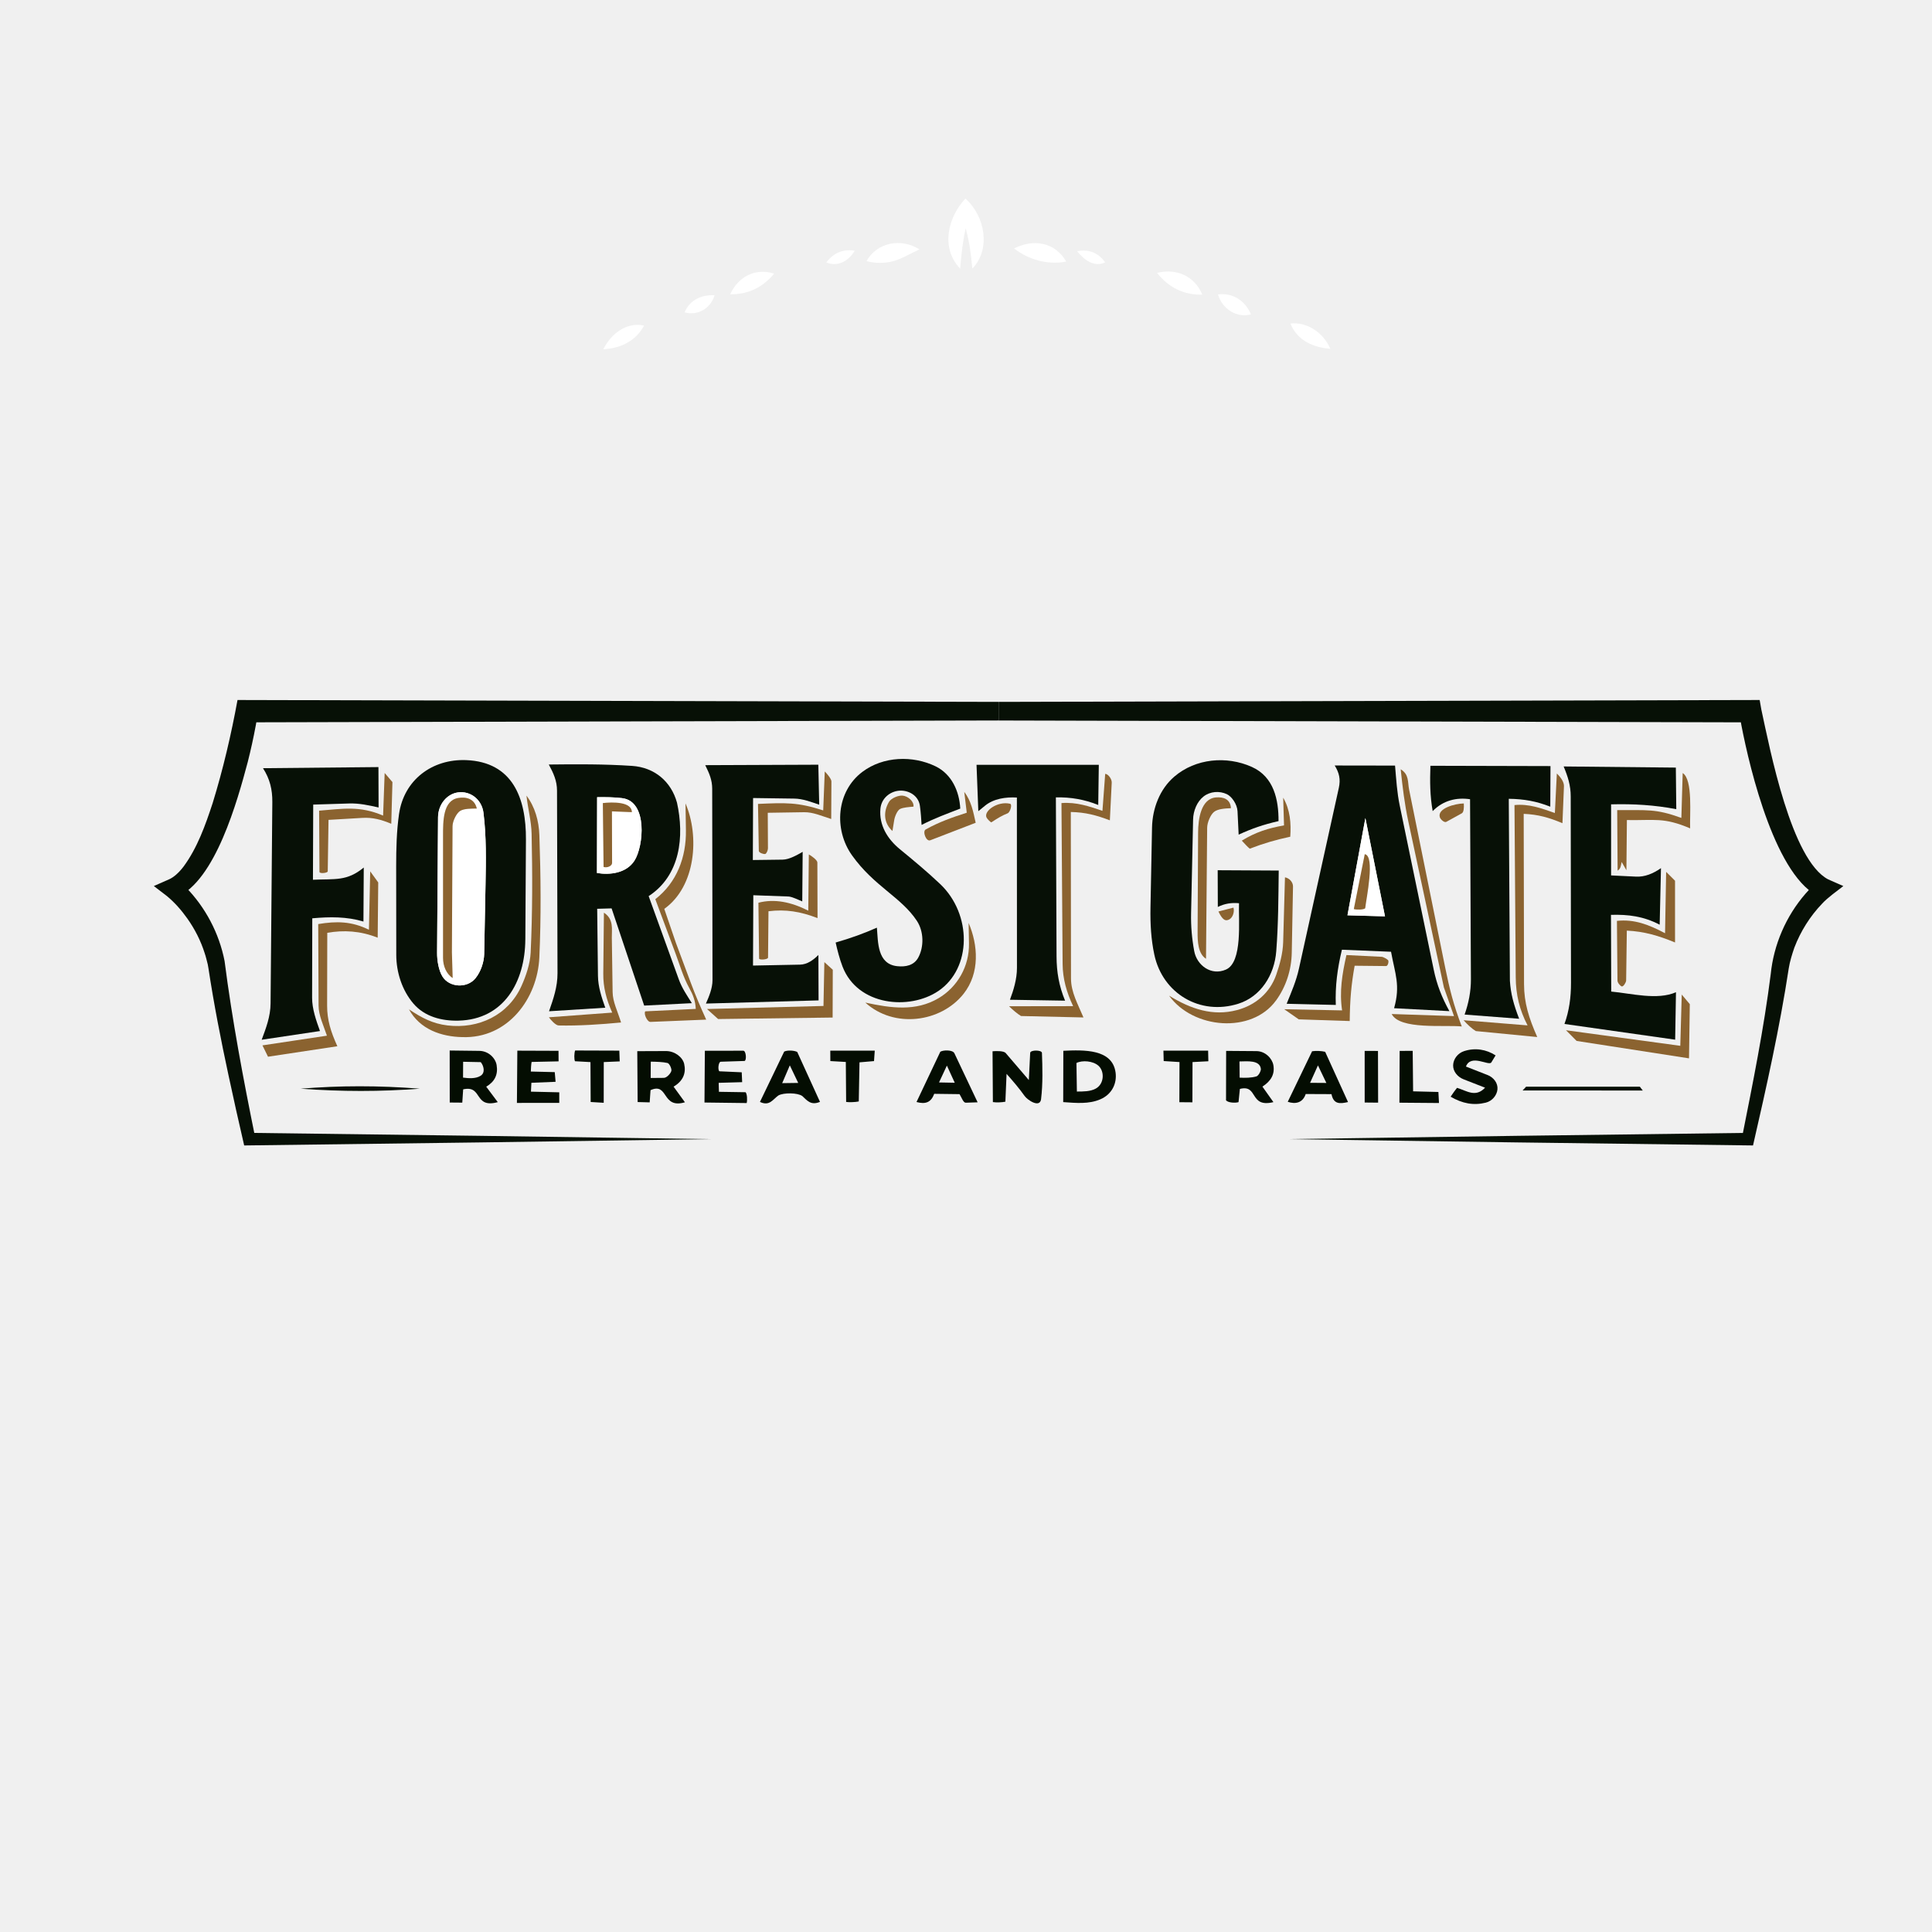
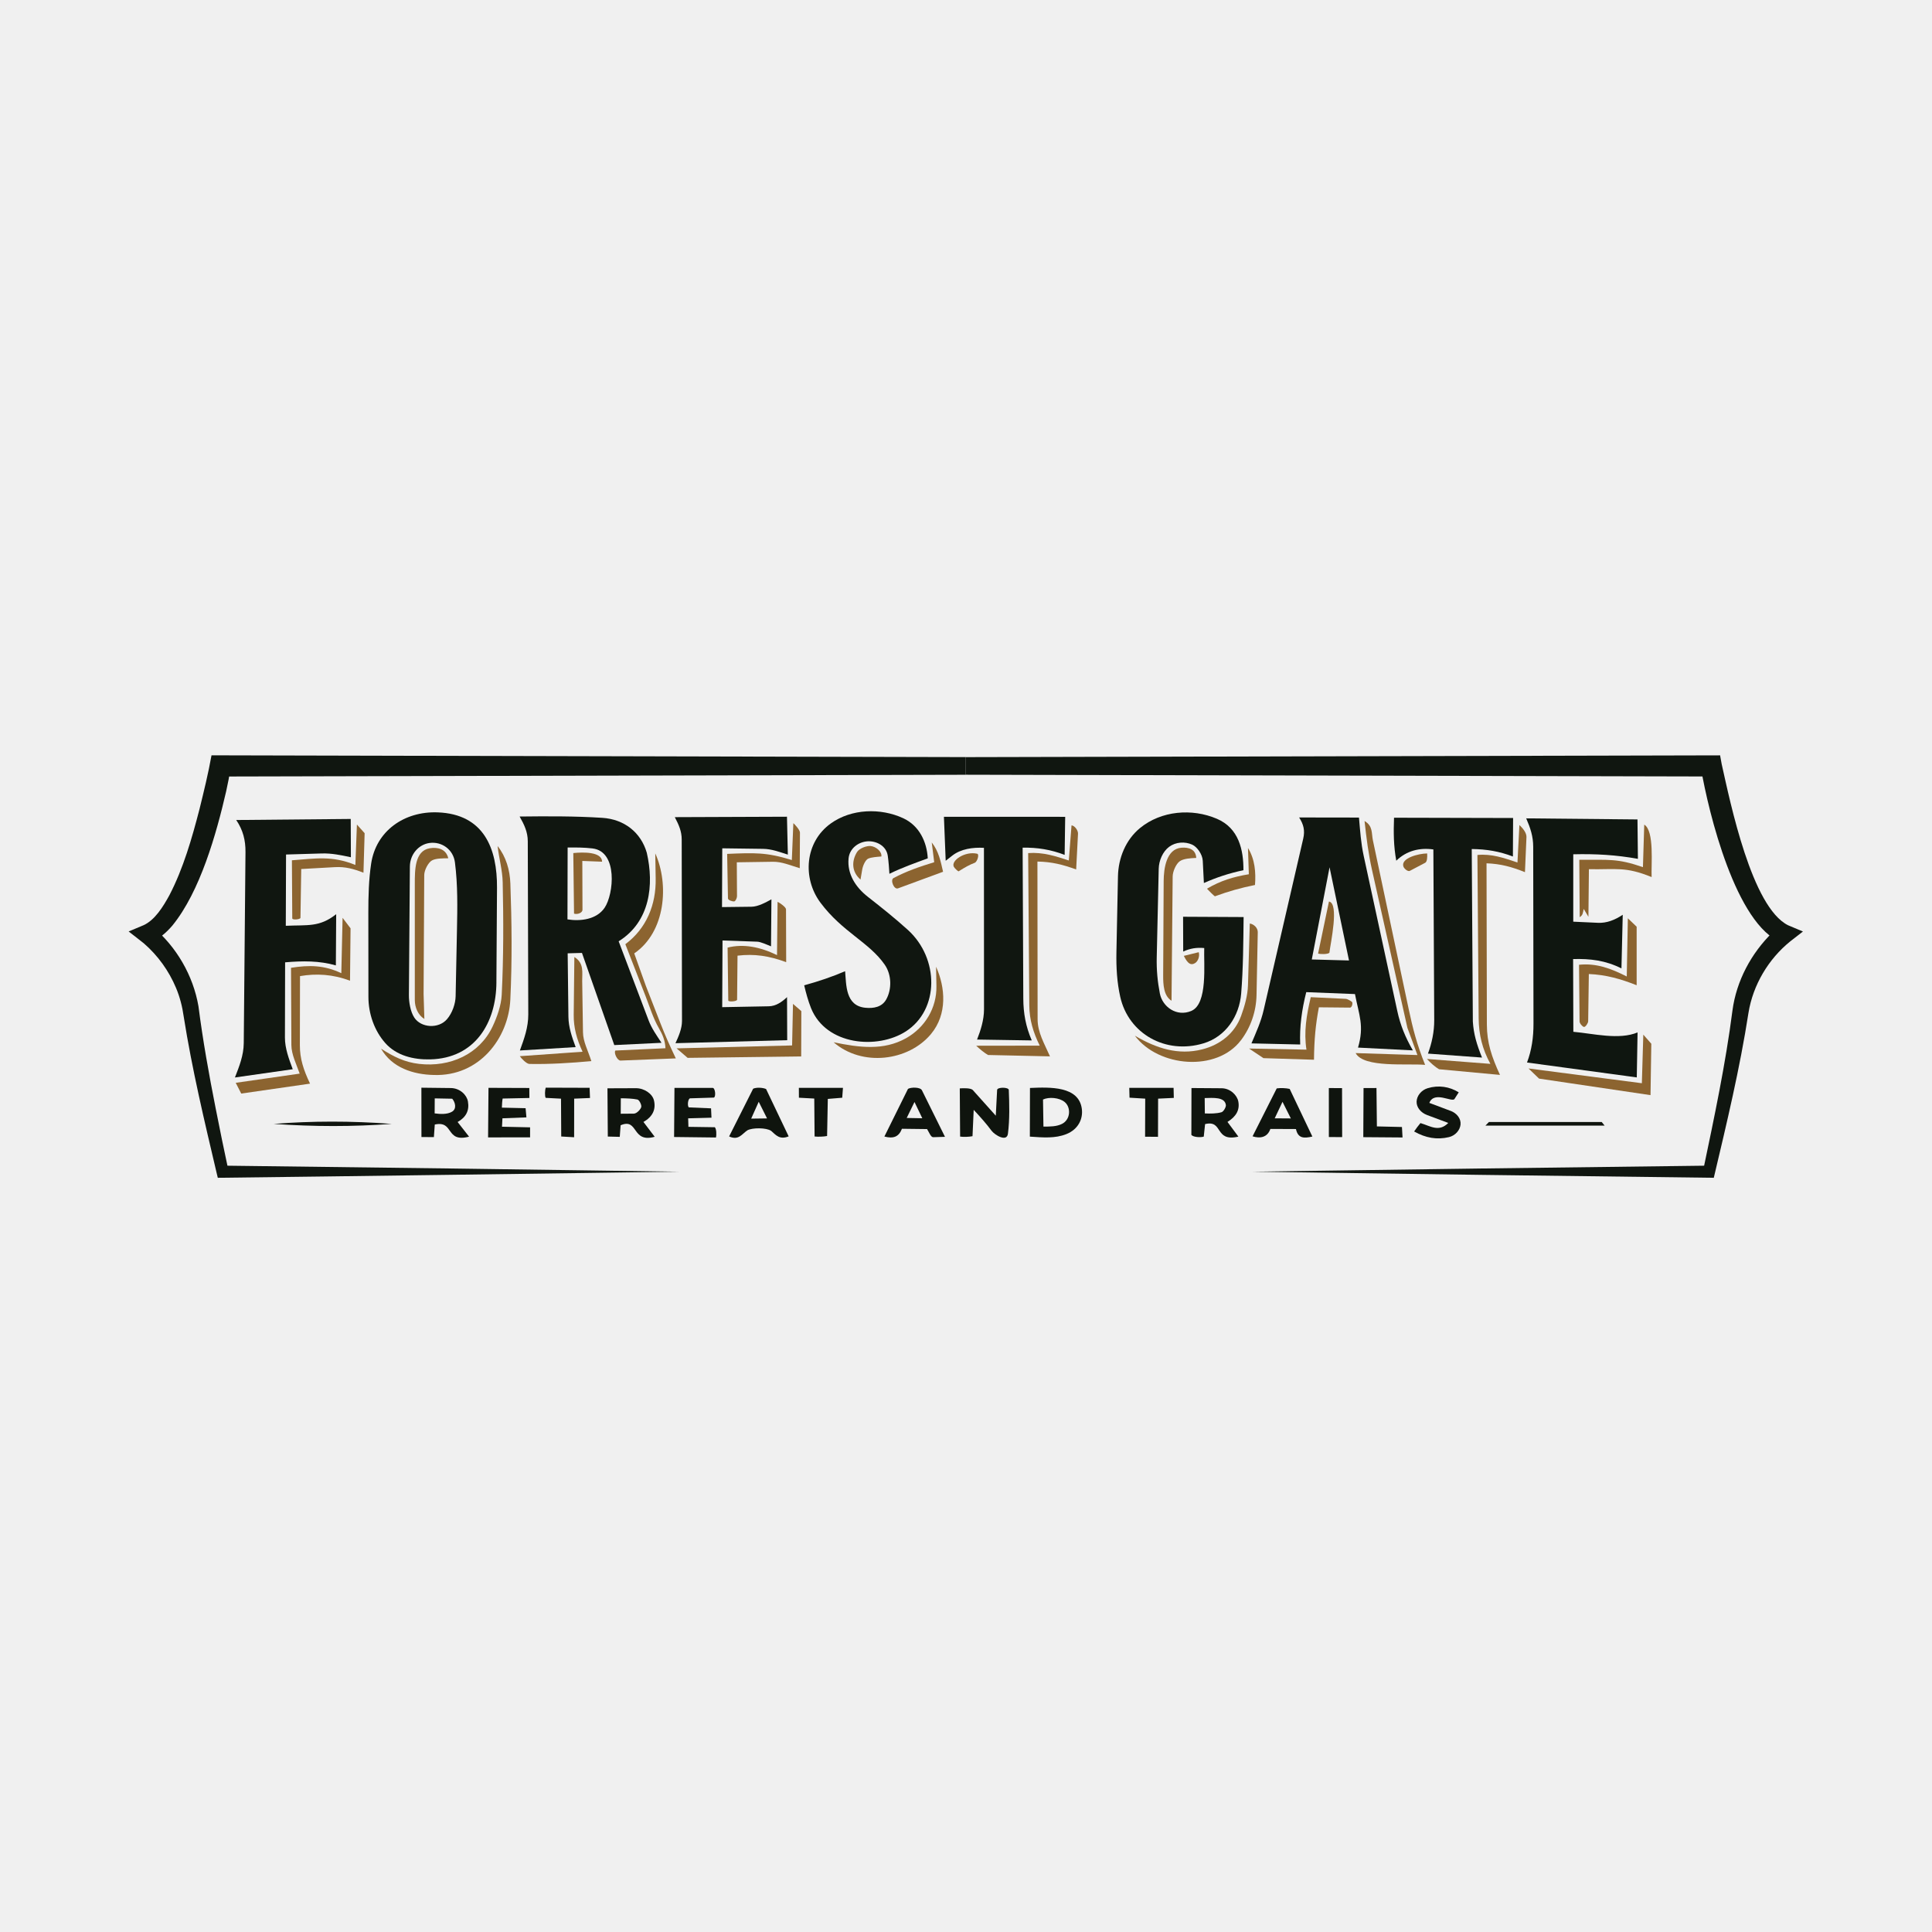
- <svg xmlns="http://www.w3.org/2000/svg" id="Layer_1" version="1.1" viewBox="0 0 1024 1024">
+ <svg xmlns="http://www.w3.org/2000/svg" id="Layer_1" version="1.1" viewBox="0 0 1080 1080">
  <defs>
    <style>
      .st0 {
-         fill: #8b6330;
+         fill: #fff;
      }

      .st1 {
-         fill: #040d02;
+         fill: none;
      }

      .st2 {
-         fill: #fff;
+         fill: #8c6430;
      }

      .st3 {
-         fill: none;
+         clip-path: url(#clippath-1);
      }

      .st4 {
-         clip-path: url(#clippath-1);
+         fill: #0f140e;
      }

      .st5 {
-         fill: #061006;
+         clip-path: url(#clippath-3);
      }

      .st6 {
-         fill: #071006;
+         fill: #0f1610;
      }

      .st7 {
+         fill: #101610;
+       }
+ 
+       .st8 {
+         clip-path: url(#clippath-2);
+       }
+ 
+       .st9 {
        clip-path: url(#clippath);
      }
    </style>
    <clipPath id="clippath">
-       <rect class="st3" x="81.55" y="371.02" width="447.73" height="236.09" />
+       <rect class="st1" x="544.55" y="511.97" height="52.6" />
    </clipPath>
    <clipPath id="clippath-1">
-       <rect class="st3" x="529.28" y="371.02" width="447.73" height="236.09" />
+       <rect class="st1" x="544.55" y="511.97" height="52.6" />
+     </clipPath>
+     <clipPath id="clippath-2">
+       <rect class="st1" x="71.89" y="422.25" width="467.99" height="236.15" />
+     </clipPath>
+     <clipPath id="clippath-3">
+       <rect class="st1" x="539.88" y="422.25" width="467.99" height="236.15" />
    </clipPath>
  </defs>
-   <path class="st2" d="M511.84,121.04c-1.51,6.55-2.24,13.18-2.94,21.34-10.46-10.93-6.54-27.17,2.78-37.14,10.7,9.57,13.44,27.12,3.68,37.1-.78-7.67-1.29-13.03-3.52-21.3Z" />
-   <path class="st2" d="M478.65,136.44c-6.32,3.13-12.8,3.59-19.41,1.99,5.55-9.95,18.25-12.44,28.05-6.26l-8.64,4.27Z" />
-   <path class="st2" d="M565.13,138.64c-9.79,1.88-19.87-.9-27.62-6.95,10.56-5.36,21.81-3.14,27.62,6.95Z" />
-   <path class="st2" d="M637.24,156.18c-9.59.22-17.69-3.62-23.98-11.54,10.33-2.54,19.9,1.64,23.98,11.54Z" />
-   <path class="st2" d="M410.31,145.02c-5.97,7.24-13.79,11.12-23.29,10.95,4.19-9.18,13.14-14.14,23.29-10.95Z" />
-   <path class="st2" d="M705.11,184.85c-8.97-.62-17.65-4.41-21.14-13.37,8.62-.97,17.36,4.64,21.14,13.37Z" />
-   <path class="st2" d="M341.38,172.55c-4.47,8.3-12.55,12.09-21.63,12.57,4.2-8.26,12.24-14.57,21.63-12.57Z" />
-   <path class="st2" d="M663.04,166.61c-7.44,2.11-15.37-2.93-17.46-10.56,7.73-.96,14.27,3.13,17.46,10.56Z" />
-   <path class="st2" d="M362.87,165.56c2.72-6.71,9.28-9.49,15.88-9.05-1.99,6.7-8.69,11.05-15.88,9.05Z" />
-   <path class="st2" d="M453,132.86c-3.07,5.4-9.08,8.86-15.06,6.19,3.58-4.52,8.29-7.25,15.06-6.19Z" />
-   <path class="st2" d="M585.76,139.07c-5.97,2.78-11.32-1.5-14.87-5.96,5.72-.95,10.87.33,14.87,5.96Z" />
-   <path class="st6" d="M278.43,497.96c-.14,22.44-11.35,42.42-35.42,43-8.88.22-17.98-2.09-23.92-9.07s-9.05-16.45-9.06-25.86l-.05-47.04c0-9.33.23-18.55,1.51-27.49,2.61-18.18,17.61-29.33,35.58-28.62,24.76.98,31.82,20.3,31.69,42.13l-.32,52.95ZM251.99,518.53c2.89-3.49,4.56-8.69,4.64-12.88l.71-36.68c.25-12.92.48-25.46-1.08-38.14-.87-7.1-6.95-11.77-13.57-10.83-5.76.82-10.46,6.28-10.51,13.19l-.51,71.77c-.03,4.14.84,9.37,2.86,12.63,3.6,5.79,12.94,6.42,17.47.94Z" />
-   <path class="st6" d="M341.43,532.99l-17.27-51.53-7.64.22.41,35.51c.07,5.77,1.85,11.22,3.88,16.92l-29.81,1.88c2.32-6.64,4.51-12.94,4.49-20.13l-.26-96.86c-.01-5.14-1.89-9.25-4.36-13.79,14.86-.18,29.46-.25,44.12.73,11.93.79,20.73,8.27,23.83,19.5,3.95,17.89,1.83,38.55-15.02,49.52l16.01,44.22c1.63,4.5,4.22,8.28,6.89,12.52l-25.25,1.28ZM329.76,423.04c-4.39-.53-8.59-.56-13.27-.5l-.09,40.17c6.89,1.15,15.55.13,19.85-6.49,4.9-7.55,7.2-31.53-6.49-33.17Z" />
-   <path class="st6" d="M649.82,513.87c8.9-3.93,6.56-26.25,6.88-35.14-4.08-.39-7.62.2-11.23,1.97l-.07-19.46,32.35.17c-.18,14.48-.2,28.41-1.31,42.77-.97,12.65-8.24,24.06-20.08,27.81-20.28,6.42-40.11-5.38-44.53-25.94-1.75-8.14-2.21-16.46-2.05-25.05l.82-42.37c.2-10.14,4.11-20.43,11.83-27.02,11.27-9.63,27.67-11.12,41.03-5.14,11.78,5.27,14.24,17.48,14.19,28.74-7.87,1.77-14.22,3.97-21.14,7.17l-.6-12.44c-.18-3.67-3.07-7.8-5.64-9.01-3.93-1.85-8.83-1.52-12.35,1.22s-5.46,7.64-5.56,12.24l-1.06,49.6c-.15,6.92.42,13.41,1.67,20.16,1.38,7.43,8.95,13.22,16.84,9.73Z" />
-   <path class="st6" d="M738.9,534.36c3.44-12.17.52-18.11-1.62-29.91l-26.04-1.08c-2.4,10.02-3.61,19.22-3.24,29.27l-26.05-.62c2.56-6.33,5.07-12.02,6.54-18.71l21.12-95.74c1-4.55.21-7.95-2.19-11.84l31.98.05c.67,7.68,1.01,14.09,2.51,21.3l18,86.9c1.63,7.86,4.26,14.61,8.3,21.95l-29.32-1.56ZM734.07,485.68l-10.39-52.1-9.49,51.54,19.88.56Z" />
-   <path class="st5" d="M853.85,484.89l.13,40.66c10.77,1.01,24.42,4.68,34.32.35l-.43,25.15-58.67-8.33c2.48-6.85,3.48-14.05,3.46-21.78l-.15-98.81c0-5.83-1.5-10.5-3.74-15.89l59.46.6.23,22.03c-11.56-2.19-22.49-2.86-34.55-2.55v37.67s13.23.64,13.23.64c4.58.22,8.94-1.52,13.21-4.5l-.69,29.98c-8.63-4.52-16.75-5.48-25.83-5.22Z" />
-   <path class="st6" d="M497.28,525.29c-15.2,10.25-42.65,7.91-50.71-12.96-1.55-4.02-2.78-8.82-3.66-12.77,8.07-2.34,14.6-4.67,21.86-7.88.66,7.54.09,19.3,10.78,20.42,4.47.47,8.87-.38,11.15-4.57,3.09-5.69,2.97-13.84-.72-19.44-8.34-12.65-22.65-18.26-34.38-34.72-9.77-13.7-8.36-33.89,5.53-44.3,11.03-8.27,26.64-8.76,38.7-2.92,8.73,4.23,12.65,13.43,13.13,22.42-7.16,2.79-13.4,5.02-20.5,8.65-.15-2.59-.4-6.61-.88-10.07-.78-5.71-6.3-8.48-11.03-8.07-4.89.42-9.41,4.08-9.91,9.53-.81,8.75,3.74,16.09,10.32,21.49,7.4,6.07,14.52,11.98,21.38,18.49,16.8,15.95,16.87,44.61-1.05,56.7Z" />
-   <path class="st6" d="M417.72,475.16l-18.45-.67-.16,37.28,24.93-.49c3.67-.07,6.93-2.33,9.73-5.12l.09,24.07-59.71,1.68c1.61-3.62,3.5-8.14,3.49-12.39l-.16-101.47c0-4.54-1.49-8.1-3.69-12.5l59.94-.24.47,21.19c-4.45-1.49-8.7-3.17-13.2-3.23l-21.85-.3-.13,32.86,15.77-.2c3.54-.04,7.7-2.46,10.64-4.14l-.22,26.27c-2.27-.9-5.4-2.53-7.47-2.61Z" />
-   <path class="st6" d="M192.62,488.43c-8.81-2.64-17.79-2.56-27.11-1.71l-.09,42.09c-.01,5.97,2.12,11.92,4.17,17.66l-30.89,4.62c2.29-6.19,4.65-12.28,4.71-19.23l.93-106.75c.06-6.67-1.31-12.29-4.95-17.95l61.19-.59.08,21.41c-5.29-1.18-10.21-2.29-15.6-2.12l-19.05.59-.14,39.84c11.82-.56,17.96.9,26.93-6.48l-.17,28.61Z" />
-   <path class="st6" d="M805.18,539.96l-28.91-2.22c2.08-5.9,3.38-12.19,3.35-18.76l-.46-95.37c-7.12-1.06-14.24.58-19.81,6.3-1.44-8.18-1.5-15.68-1.2-24.03l63.64.16-.11,21.52c-7.2-2.86-13.89-4.08-22-4.18l.6,96.47c.43,6.93,2.01,12.6,4.9,20.11Z" />
-   <path class="st6" d="M564.52,530.37l-29.23-.48c1.92-5.1,3.72-10.96,3.72-16.91l-.04-90.26c-5.88-.36-12.33.59-16.88,4.31l-3.56,2.91-.95-24.58,64.81.02-.3,21.27c-7.3-2.93-14.63-4.2-22.45-4.02l.35,84.35c.03,8.16,1.29,15.59,4.53,23.4Z" />
-   <path class="st0" d="M216.77,534.97c6.76,4.53,12.58,7.59,20.4,8.53,16.44,1.97,32.22-5.37,39.22-20.92,2.37-5.25,4.59-11.74,4.87-17.73.99-21.17.97-41.6.51-62.85-.15-6.86-1.94-13.16-2.73-20.3,4.52,6,6.57,13.31,6.84,21.01.75,21.71.96,43.06-.02,64.78s-16.61,43.09-40.87,42.2c-10.98-.23-22.42-4.03-28.23-14.73Z" />
-   <path class="st0" d="M541.18,538.53c-1.95-1.19-4.34-3.2-6.36-5.2l33.96-.05c-3.47-7.33-5.51-14.48-5.57-22.36l-.61-85.28c8.05-.59,14.61,1.71,21.72,4.13l1.46-19.62c1.64.1,3.55,2.76,3.46,4.67l-.99,19.97c-7.08-2.69-12.91-4.26-20.7-4.42l.1,88.18c0,7.38,3.63,13.6,6.61,20.72l-33.08-.76Z" />
-   <path class="st0" d="M782.2,546.48c-2.08-1.23-4.62-3.62-6.47-5.74l33.91,2.74c-4.29-8.24-6.2-16.24-6.27-25.53l-.66-91.25c7.59-.74,14.09,1.64,21.4,4.22l1.05-20.94c2.33,2.26,3.85,4.65,3.77,6.78l-.8,19.55c-7.17-2.99-12.84-4.63-20.54-4.95l.18,90.18c.02,10.08,2.54,17.95,7,28.11l-32.57-3.16Z" />
-   <path class="st0" d="M142.05,560.08l-2.95-6.01,34.18-5.14c-1.79-5.35-4.41-10.69-4.43-15.98l-.19-43.17c9.67-1.61,17.72-1.53,26.88,3.01l.68-30.95,4.25,5.87-.29,29.29c-9.16-3.64-18.04-4.13-26.72-2.58l-.08,38.61c-.01,7.57,1.95,13.82,5.43,21.5l-36.76,5.55Z" />
-   <path class="st0" d="M676.33,530.25c-12.9,17.84-44.03,15.13-56.69-2.52,11.61,7.12,23.22,11.01,35.97,7.64,9.77-2.58,17.46-9.1,20.82-18.74,1.9-5.46,3.5-11.39,3.67-17.22l.96-34.4c2.29.38,4.3,2.53,4.26,4.86l-.66,35.12c-.17,9.12-3.04,17.97-8.32,25.27Z" />
-   <path class="st0" d="M774.76,544.04c-9.27-.92-32.83,1.87-37.14-6.59l33.03,1.1-5.36-15.21-18.86-88c-2-9.35-3.01-17.88-4.04-27.62,4.56,2.82,3.64,6.72,4.48,10.85l19.15,94.44c2.18,10.73,4.32,19.52,8.75,31.03Z" />
-   <path class="st1" d="M583.06,582.72c-6.01,2.52-12.49,1.92-19.54,1.42l.07-27.2c10.9-.51,26.06-1.03,27.7,11.59.76,5.8-1.99,11.58-8.23,14.19ZM580.68,577.03c4.65-2.45,4.87-9.26,1.46-12.22-2.9-2.52-8.46-2.96-11.6-1.41l.23,15.14c3.58-.01,7.05,0,9.9-1.51Z" />
-   <path class="st1" d="M263.82,584.16c-12.88,3.5-7.82-9.14-18.33-6.78l-.47,7.04-6.65-.06-.03-27.57,15.68.19c4.99.06,8.6,3.9,9.2,7.52.85,5.09-1.03,8.83-5.51,11.47l6.12,8.19ZM254.73,570.19c2.65-1.67,1.64-5.34.08-7.24l-9.34-.19-.05,8.39c2.87.4,6.71.69,9.31-.96Z" />
-   <path class="st1" d="M551.8,582.53c-.61,4.94-7.19.55-8.75-1.66-2.75-3.9-6.07-7.78-9.55-11.69l-.63,14.73c-1.76.39-4.82.51-6.62.22l-.18-26.94c1.88-.15,5.91-.29,6.98.96l12.25,14.3.72-14.42c.13-1.62,6.07-1.59,6.23-.01.28,7.6.54,16.38-.46,24.51Z" />
-   <path class="st1" d="M674.94,584.15c-12.99,3.17-7.89-9.52-17.78-7l-.71,7c-1.58.52-5.44.4-6.63-.95l.06-26.21,16.1.12c4.62.03,8.3,3.86,8.93,7.42.84,4.76-1.16,8.39-5.8,11.4l5.82,8.21ZM665.93,570.51c1.18-.37,2.47-2.97,2.35-3.97-.53-4.74-7.01-4.03-11.33-3.95l.08,8.59c2.84.14,6.26.14,8.89-.67Z" />
-   <path class="st1" d="M363.03,584.23c-12.48,3.69-8.6-10.72-18.23-6.43l-.46,6.48-6.38-.17-.19-26.97,15.23-.06c4.49-.02,8.79,3.14,9.63,6.81,1.1,4.8-.51,9.06-5.62,12.05l6.03,8.31ZM351.9,571.28c1.58-.01,3.8-2.57,3.96-3.85.14-1.11-1.02-3.78-2.1-4.03-2.38-.55-5.93-.67-8.84-.7l-.05,8.65,7.03-.06Z" />
-   <path class="st1" d="M393.36,573.57l-12.44.35.13,4.76,14.12.22c.84.94.98,4.12.59,5.74l-22.37-.28.2-27.44,20.39-.02c1.44,0,1.84,4.95.68,5.43l-12.65.41c-1.27.05-1.65,4.42-.72,5.07l11.84.53.23,5.22Z" />
-   <path class="st1" d="M294.47,573.38l-12.82.52-.24,4.7,15.01.35v5.6s-22.44.02-22.44.02l.22-27.7,21.82.08.04,5.59-14.29.31c-.2.82-.42,3.78-.42,5.09l12.68.31.44,5.12Z" />
-   <path class="st1" d="M508.57,579.92l-13.41-.17c-1.71,4.58-4.61,5.64-9.39,4.34l12.62-26.65c1.63-.99,6.57-1.05,7.45.8l12.32,26.01-6.25.21c-1.34.05-2.16-2.64-3.34-4.55ZM506.04,573.88l-4.17-9.09-4.17,8.93,8.33.16Z" />
-   <path class="st1" d="M788.38,569.75c3.31,1.3,5.63,4.35,5.3,7.68-.31,3.11-2.77,6.15-6.19,7-6.49,1.61-12.47.45-18.62-3.16.88-1.37,2.59-3.75,3.38-4.69,5.32,1.63,9.83,5.25,14.87-.08l-11.33-4.42c-3.28-1.28-5.69-4.22-5.6-7.49s2.47-6.41,5.86-7.49c5.89-1.89,11.75-.88,16.65,2.28l-2.26,3.71c-1.28,2.1-10.82-4.69-13.46,2.2l11.4,4.48Z" />
-   <path class="st1" d="M425.22,580.92c-2.48-1.81-9.98-1.85-12.67-.29-2.91,2.02-4.67,5.84-9.76,3.41l12.84-26.67c1.61-.8,5.03-.71,6.91.17l12.07,26.47c-4.81,1.99-6.7-.6-9.39-3.1ZM423.07,573.97l-4.45-9.3-4.04,9.42,8.49-.12Z" />
-   <path class="st1" d="M705.72,579.91l-13.67-.06c-1.55,4.69-5.4,5.5-9.52,4.13l12.91-26.79c2.03-.32,5-.19,6.92.29l12.12,26.63c-4.31.98-7.65,1.26-8.77-4.19ZM703,573.98l-4.46-9.29-4.17,9.23,8.63.06Z" />
-   <path class="st0" d="M458.64,531.39c13.8,2.99,26.72,4.75,38.66-2.24,10.28-6.02,16.49-17.08,16.28-29.13l-.19-10.83c4.99,11.6,6.09,26.49-2.68,37.56-12.07,15.24-36.88,18.47-52.07,4.64Z" />
-   <polygon class="st0" points="835.64 551.72 830.01 546.05 890.59 554.3 891.36 527.14 895.63 532.22 895.21 560.95 835.64 551.72" />
-   <polygon class="st0" points="380.62 540.11 374.72 534.8 436.46 533.18 436.93 509.94 441.39 513.99 441.31 539.32 380.62 540.11" />
-   <path class="st0" d="M861.88,519.7c-.01,1-1.46,3.33-2.28,3.13s-2.29-1.99-2.3-3.05l-.29-31.7c9.29-.99,17,2.05,25.5,6.55l.58-32.53,4.71,4.71v32.72c-8.58-3.55-16.3-5.86-25.55-6.28l-.36,26.46Z" />
-   <path class="st0" d="M639.22,508.19c-4.23-2.71-4.5-9.06-4.47-14.27l.27-52.65c.04-7.07,1.44-17.94,9.47-18.62,4-.34,7.68.94,7.93,5.71-3.07.12-6.91.35-8.93,1.94-1.84,1.45-3.65,5.58-3.67,8.44l-.61,69.45Z" />
-   <path class="st0" d="M715.38,541.17l-27.02-.89-7.69-5.37,30.67.62c-1.48-9.9,0-19.16,2.3-29.33l18.67.93c.93.05,2.77,1.17,3.36,1.72s.01,3.19-1.02,3.18l-16.66-.17c-1.78,9.87-2.49,17.95-2.61,29.31Z" />
-   <path class="st0" d="M329.17,541.94c-10.98,1.05-22.5,1.81-33.1,1.58-1.57-.03-4.38-3.15-5.13-4.34l33.54-2.48c-3.13-7.07-4.81-13.5-4.73-20.67l.34-32.29c5.34,3.48,4.12,8.75,4.19,13.26l.42,28.82c.08,5.27,2.55,9.85,4.47,16.11Z" />
-   <path class="st0" d="M344.74,541.63c-1.69.07-3.68-4.3-2.74-5.6l26.77-1.29c-.19-4.32-1.49-7.53-3.51-11.19-3.1-5.61-4.84-11.76-7.07-17.78l-10.86-29.18c11.39-8.86,16.45-22.24,16.22-36.61l-.22-14.15c7.45,17.24,5.54,43.94-11.25,55.89l6.22,18.17,7.81,20.95c2.52,6.76,4.95,12.41,8.19,19.58l-29.55,1.21Z" />
-   <path class="st0" d="M407.07,507.54c-.01,1.1-4.82,1.41-4.73.48l-.36-29.55c8.48-2.22,17.33-.41,26.42,4.2l.3-29.79c1.34.67,4.51,2.99,4.52,4.23l.09,29.5c-9.11-3.51-16.93-4.76-26-3.63l-.23,24.55Z" />
-   <path class="st0" d="M862.02,461.23l-2.51-4.38c-.51,2.34-.41,3.4-2.14,4.63l-.22-32.12c15.99.14,20.16-.85,34.01,4.15l.7-23.78c5.53,3.5,3.63,22.41,3.95,29.32-14.01-5.97-18.75-4.15-33.52-4.4l-.26,26.57Z" />
-   <path class="st0" d="M173.71,461.81c.03.92-4.38,1.39-4.38.32l-.19-32.46c12.54-.98,21.42-2.73,33.91,2.61l.83-22.59,4.12,4.83-.62,22.1c-5.27-2.19-9.79-3.45-15.32-3.12l-17.94,1.05-.41,27.26Z" />
-   <polygon class="st1" points="632 584.25 625.09 584.19 625.16 562.91 616.78 562.38 616.64 556.87 640.33 556.86 640.45 562.49 632.06 562.92 632 584.25" />
-   <path class="st1" d="M319.98,584.5l-6.91-.42-.11-21.15-8.19-.45c-.54-.89-.45-4.42.06-5.7l23.43.08.2,5.7-8.45.36-.03,21.57Z" />
-   <path class="st1" d="M455.17,583.79c-1.81.4-5.11.49-6.7.27l-.17-21.2-8.2-.47-.03-5.52h23.57s-.39,5.53-.39,5.53l-7.7.66-.38,20.74Z" />
-   <path class="st0" d="M407.02,449.7c0,1.01-.79,2.83-1.47,2.94-.91.15-3.35-.65-3.36-1.67l-.44-24.88c14.55-.62,20.84-1,34.57,3.44l.82-20.63c.7.62,3.54,3.81,3.53,5.27l-.11,19.92c-5.36-1.7-9.66-3.67-14.38-3.6l-19.25.3.1,18.92Z" />
-   <polygon class="st1" points="762.38 578.77 762.69 584.62 741.72 584.45 741.85 557 748.76 556.97 748.98 578.43 762.38 578.77" />
-   <polygon class="st1" points="730.43 584.43 723.31 584.36 723.3 556.99 730.36 557.02 730.43 584.43" />
-   <path class="st0" d="M493.05,445.37c-2.19.84-4.25-4.71-2.42-5.74,6.95-3.91,14.44-6.53,21.77-8.88l-1.32-11.04c3.7,4.84,4.75,10.45,6.05,16.38l-24.08,9.28Z" />
-   <path class="st0" d="M662.4,449.82c-.92-.73-2.38-2.24-4.22-4.26,7.2-4.45,14.2-6.69,22.38-8.08l-.45-14.69c3.73,6.38,4.27,13.74,3.75,20.69-7.71,1.64-14.06,3.51-21.46,6.34Z" />
-   <polygon class="st1" points="870.69 577.99 806.99 577.98 808.86 575.98 869.15 575.98 870.69 577.99" />
-   <path class="st1" d="M222.52,577.02c-20.91,1.6-41.34,1.6-63.17.01,20.68-1.69,41.36-1.71,63.17-.01Z" />
-   <path class="st0" d="M473.96,434.64l-.95,5.81c-4.68-4.22-4.91-10.21-1.85-15.4,1.21-2.06,5.09-3.55,7.21-3.36,2.94.27,6.18,3.17,5.79,5.85-2.46.22-5.27.39-7.04,1.2-1.48.67-2.84,3.95-3.16,5.89Z" />
-   <path class="st0" d="M766.56,435.6c-1.01.55-3.04-1.21-3.43-2.48-1.44-4.66,8.14-7.23,12.72-7.27.14,2.21,0,4.64-1.06,5.22l-8.22,4.53Z" />
-   <path class="st0" d="M525.4,435.86c-.23.05-2.07-1.65-2.51-2.54-1.69-3.45,5.95-8.87,12.45-7.32,1.33.32.06,4.54-1.27,5.07-2.91,1.16-5.01,2.41-8.66,4.8Z" />
-   <path class="st0" d="M645.79,483.11l7.98-2.06c.63,2.32-.4,5.14-2.03,6.14-2.24,1.39-3.88.26-5.95-4.09Z" />
-   <path class="st2" d="M251.99,518.53c-4.53,5.47-13.87,4.85-17.47-.94-2.02-3.26-2.89-8.49-2.86-12.63l.51-71.77c.05-6.91,4.74-12.37,10.51-13.19,6.62-.94,12.7,3.73,13.57,10.83,1.56,12.67,1.33,25.21,1.08,38.14l-.71,36.68c-.08,4.19-1.75,9.39-4.64,12.88ZM239.51,504.43l.34-66.51c.01-2.82,2.23-7.13,4.19-8.2,2.16-1.17,5.58-1.12,8.66-1.17-1.16-5.2-5.63-6.35-9.93-5.59-8.01,1.41-7.95,12.25-7.95,20.04v64.7c0,4.22,1.68,8.47,5.1,10.68l-.41-13.94Z" />
-   <path class="st2" d="M329.76,423.04c13.68,1.64,11.39,25.62,6.49,33.17-4.3,6.62-12.96,7.64-19.85,6.49l.09-40.17c4.68-.06,8.87-.02,13.27.5ZM324.34,430.04l10.57.42c-.09-5.6-10.13-5.4-15.4-4.82l.39,33.86c1.92.64,4.52-.53,4.51-2.12l-.08-27.34Z" />
-   <path class="st2" d="M734.07,485.68l-19.88-.56,9.49-51.54,10.39,52.1ZM723.58,481.41c.6-5.38,5.38-27.72-.23-28.68l-5.8,29.09c1.55.45,5.06.41,6.03-.41Z" />
-   <path class="st0" d="M239.51,504.43l.41,13.94c-3.42-2.2-5.11-6.46-5.1-10.68v-64.7c0-7.79-.06-18.62,7.96-20.04,4.3-.76,8.77.39,9.93,5.59-3.08.05-6.5,0-8.66,1.17-1.96,1.06-4.18,5.38-4.19,8.2l-.34,66.51Z" />
-   <path class="st0" d="M324.34,430.04l.08,27.34c0,1.59-2.6,2.77-4.51,2.12l-.39-33.86c5.27-.58,15.31-.78,15.4,4.82l-10.57-.42Z" />
-   <path class="st0" d="M723.58,481.41c-.96.82-4.47.86-6.03.41l5.8-29.09c5.61.95.83,23.3.23,28.68Z" />
  <g>
    <g id="_x3C_Mirror_Repeat_x3E_">
-       <g class="st7">
-         <path class="st6" d="M548.62,381.82l-417.76,1.03s5.82-4.92,5.82-4.92c-.34,2.27-.72,4.4-1.12,6.59-1.21,6.5-2.62,12.95-4.25,19.36-5.4,20.26-17.13,63.04-37.79,71.71,0,0,1.21-8.81,1.21-8.81,1.43,1.18,2.45,2.18,3.69,3.41,10.47,10.7,17.74,24.47,20.61,39.17,4.03,31.43,9.94,62.63,16.26,93.69,0,0-3.24-2.61-3.24-2.61,0,0,122.04,1.57,122.04,1.57,0,0,122.04,1.75,122.04,1.75,0,0-122.04,1.75-122.04,1.75l-122.04,1.57-2.63.03c-2.88-12.41-5.66-24.82-8.32-37.26-4.04-18.75-7.74-37.65-10.62-56.65,0,0-.36-2.04-.36-2.04-.51-1.95-.98-4.08-1.64-5.98-2.07-6.56-5.24-12.78-9.22-18.39-3.08-4.35-6.75-8.54-10.86-11.91,0,0-6.86-5.26-6.86-5.26,0,0,8.06-3.55,8.06-3.55,2.66-1.17,5.38-3.73,7.7-6.78,7.29-9.9,11.54-21.84,15.42-33.65,5.49-17.8,9.82-36.31,13.17-54.62,0,0,4.96.01,4.96.01,0,0,417.76,1.03,417.76,1.03,0,0,0,9.76,0,9.76h0Z" />
+       <g class="st9">
+         <line class="st0" x1="544.55" y1="511.97" x2="544.55" y2="564.57" />
      </g>
    </g>
    <g id="_x3C_Mirror_Repeat_x3E_1" data-name="_x3C_Mirror_Repeat_x3E_">
-       <g class="st4">
-         <path class="st6" d="M509.94,372.06s417.76-1.03,417.76-1.03c0,0,4.96-.01,4.96-.01,0,0,.86,4.93.86,4.93,4.65,21.43,15.89,79.9,35.43,90.13,0,0,8.06,3.55,8.06,3.55-3.15,2.44-8.52,6.31-11.16,9.23-6.44,6.69-11.49,14.72-14.8,23.39-1.21,3.52-2.38,7.27-2.97,10.95-4.82,31.61-11.79,62.78-18.94,93.91,0,0-2.63-.03-2.63-.03,0,0-122.04-1.57-122.04-1.57,0,0-122.04-1.75-122.04-1.75l122.04-1.75,122.04-1.57s-3.24,2.61-3.24,2.61c5.73-28.78,11.59-57.7,15.26-86.79,1.57-15.63,8.1-30.67,18.39-42.55,1.44-1.68,3.34-3.68,4.96-5.19.62-.57,1.15-1.07,1.96-1.73l1.21,8.81c-23.59-9.62-37.48-67.4-42.05-91.07-.4-2.18-.78-4.32-1.12-6.59,0,0,5.82,4.92,5.82,4.92,0,0-417.76-1.03-417.76-1.03,0,0,0-9.76,0-9.76h0Z" />
+       <g class="st3">
+         <line class="st0" x1="544.55" y1="511.97" x2="544.55" y2="564.57" />
+       </g>
+     </g>
+   </g>
+   <g>
+     <path class="st7" d="M277.5,549.2c-.14,22.44-11.87,42.42-37.05,43-9.28.22-18.8-2.09-25.02-9.07-6.19-6.95-9.47-16.45-9.48-25.86l-.05-47.04c0-9.33.24-18.55,1.58-27.49,2.73-18.18,18.42-29.33,37.21-28.62,25.9.98,33.28,20.3,33.14,42.13l-.34,52.95ZM249.85,569.76c3.02-3.49,4.77-8.69,4.85-12.88l.74-36.68c.26-12.92.5-25.46-1.13-38.14-.91-7.1-7.27-11.77-14.2-10.83-6.03.82-10.94,6.28-10.99,13.19l-.54,71.77c-.03,4.14.88,9.37,3,12.63,3.76,5.79,13.54,6.42,18.27.94Z" />
+     <path class="st7" d="M343.39,584.22l-18.07-51.53-7.99.22.42,35.51c.07,5.77,1.93,11.22,4.05,16.92l-31.18,1.88c2.43-6.64,4.71-12.94,4.69-20.13l-.28-96.86c-.01-5.14-1.98-9.25-4.56-13.79,15.54-.18,30.81-.25,46.15.73,12.48.79,21.68,8.27,24.93,19.5,4.13,17.89,1.92,38.55-15.72,49.52l16.75,44.22c1.7,4.5,4.41,8.28,7.21,12.52l-26.41,1.28ZM331.19,474.27c-4.6-.53-8.99-.56-13.88-.5l-.09,40.17c7.2,1.15,16.26.13,20.76-6.49,5.13-7.55,7.53-31.53-6.79-33.17Z" />
+     <path class="st7" d="M665.97,565.1c9.31-3.93,6.87-26.25,7.2-35.14-4.27-.39-7.97.2-11.75,1.97l-.07-19.46,33.84.17c-.19,14.48-.21,28.41-1.37,42.77-1.02,12.65-8.62,24.06-21.01,27.81-21.22,6.42-41.96-5.38-46.58-25.94-1.83-8.14-2.31-16.46-2.14-25.05l.86-42.37c.2-10.14,4.3-20.43,12.38-27.02,11.79-9.63,28.94-11.12,42.92-5.14,12.32,5.27,14.89,17.48,14.84,28.74-8.23,1.77-14.87,3.97-22.11,7.17l-.63-12.44c-.19-3.67-3.21-7.8-5.89-9.01-4.11-1.85-9.23-1.52-12.91,1.22-3.54,2.63-5.71,7.64-5.82,12.24l-1.11,49.6c-.15,6.92.44,13.41,1.75,20.16,1.44,7.43,9.36,13.22,17.61,9.73Z" />
+     <path class="st7" d="M759.14,585.6c3.6-12.17.55-18.11-1.7-29.91l-27.24-1.08c-2.51,10.02-3.78,19.22-3.38,29.27l-27.25-.62c2.67-6.33,5.3-12.02,6.84-18.71l22.1-95.74c1.05-4.55.22-7.95-2.29-11.84l33.45.05c.7,7.68,1.06,14.09,2.62,21.3l18.82,86.9c1.7,7.86,4.46,14.61,8.68,21.95l-30.67-1.56ZM754.1,536.91l-10.87-52.1-9.93,51.54,20.79.56Z" />
+     <path class="st6" d="M879.38,536.12l.13,40.66c11.26,1.01,25.54,4.68,35.9.35l-.44,25.15-61.36-8.33c2.6-6.85,3.64-14.05,3.62-21.78l-.16-98.81c0-5.83-1.57-10.5-3.91-15.89l62.2.6.24,22.03c-12.1-2.19-23.52-2.86-36.14-2.55v37.67s13.84.64,13.84.64c4.79.22,9.35-1.52,13.82-4.5l-.72,29.98c-9.02-4.52-17.52-5.48-27.01-5.22Z" />
+     <path class="st7" d="M506.42,576.53c-15.9,10.25-44.61,7.91-53.04-12.96-1.62-4.02-2.91-8.82-3.83-12.77,8.45-2.34,15.28-4.67,22.87-7.88.69,7.54.1,19.3,11.28,20.42,4.68.47,9.28-.38,11.66-4.57,3.24-5.69,3.11-13.84-.75-19.44-8.72-12.65-23.69-18.26-35.96-34.72-10.22-13.7-8.75-33.89,5.78-44.3,11.54-8.27,27.86-8.76,40.47-2.92,9.13,4.23,13.23,13.43,13.73,22.42-7.49,2.79-14.01,5.02-21.44,8.65-.16-2.59-.42-6.61-.92-10.07-.82-5.71-6.59-8.48-11.54-8.07-5.12.42-9.84,4.08-10.37,9.53-.85,8.75,3.91,16.09,10.79,21.49,7.74,6.07,15.19,11.98,22.36,18.49,17.58,15.95,17.64,44.61-1.1,56.7Z" />
+     <path class="st7" d="M423.19,526.4l-19.3-.67-.17,37.28,26.07-.49c3.84-.07,7.25-2.33,10.17-5.12l.09,24.07-62.46,1.68c1.68-3.62,3.66-8.14,3.65-12.39l-.16-101.47c0-4.54-1.56-8.1-3.86-12.5l62.7-.24.49,21.19c-4.66-1.49-9.1-3.17-13.81-3.23l-22.85-.3-.14,32.86,16.49-.2c3.71-.04,8.05-2.46,11.13-4.14l-.23,26.27c-2.37-.9-5.65-2.53-7.82-2.61Z" />
+     <path class="st7" d="M187.74,539.66c-9.21-2.64-18.6-2.56-28.36-1.71l-.1,42.09c-.01,5.97,2.22,11.92,4.36,17.66l-32.31,4.62c2.4-6.19,4.87-12.28,4.93-19.23l.97-106.75c.06-6.67-1.37-12.29-5.18-17.95l64.01-.59.09,21.41c-5.53-1.18-10.68-2.29-16.32-2.12l-19.93.59-.14,39.84c12.36-.56,18.79.9,28.17-6.48l-.18,28.61Z" />
+     <path class="st7" d="M828.48,591.19l-30.24-2.22c2.17-5.9,3.53-12.19,3.5-18.76l-.48-95.37c-7.45-1.06-14.89.58-20.73,6.3-1.5-8.18-1.57-15.68-1.26-24.03l66.56.16-.11,21.52c-7.53-2.86-14.53-4.08-23.01-4.18l.62,96.47c.45,6.93,2.1,12.6,5.13,20.11Z" />
+     <path class="st7" d="M576.75,581.6l-30.57-.48c2.01-5.1,3.89-10.96,3.89-16.91l-.04-90.26c-6.15-.36-12.89.59-17.66,4.31l-3.72,2.91-.99-24.58,67.79.02-.31,21.27c-7.64-2.93-15.3-4.2-23.48-4.02l.37,84.35c.04,8.16,1.35,15.59,4.74,23.4Z" />
+     <path class="st2" d="M213,586.2c7.07,4.53,13.16,7.59,21.34,8.53,17.2,1.97,33.7-5.37,41.03-20.92,2.48-5.25,4.8-11.74,5.1-17.73,1.03-21.17,1.01-41.6.54-62.85-.15-6.86-2.03-13.16-2.86-20.3,4.73,6,6.87,13.31,7.15,21.01.79,21.71,1.01,43.06-.02,64.78s-17.37,43.09-42.75,42.2c-11.48-.23-23.45-4.03-29.53-14.73Z" />
+     <path class="st2" d="M552.34,589.77c-2.04-1.19-4.53-3.2-6.65-5.2l35.53-.05c-3.63-7.33-5.77-14.48-5.83-22.36l-.64-85.28c8.43-.59,15.28,1.71,22.72,4.13l1.52-19.62c1.71.1,3.72,2.76,3.62,4.67l-1.03,19.97c-7.41-2.69-13.5-4.26-21.65-4.42l.1,88.18c0,7.38,3.79,13.6,6.91,20.72l-34.6-.76Z" />
+     <path class="st2" d="M804.43,597.71c-2.17-1.23-4.83-3.62-6.76-5.74l35.47,2.74c-4.49-8.24-6.48-16.24-6.56-25.53l-.69-91.25c7.94-.74,14.74,1.64,22.38,4.22l1.09-20.94c2.43,2.26,4.03,4.65,3.94,6.78l-.84,19.55c-7.5-2.99-13.43-4.63-21.48-4.95l.19,90.18c.02,10.08,2.66,17.95,7.32,28.11l-34.07-3.16Z" />
+     <path class="st2" d="M134.85,611.31l-3.08-6.01,35.75-5.14c-1.87-5.35-4.61-10.69-4.64-15.98l-.2-43.17c10.12-1.61,18.54-1.53,28.12,3.01l.71-30.95,4.45,5.87-.3,29.29c-9.58-3.64-18.87-4.13-27.95-2.58l-.08,38.61c-.02,7.57,2.04,13.82,5.68,21.5l-38.45,5.55Z" />
+     <path class="st2" d="M693.7,581.49c-13.5,17.84-46.06,15.13-59.3-2.52,12.15,7.12,24.29,11.01,37.62,7.64,10.22-2.58,18.26-9.1,21.77-18.74,1.99-5.46,3.67-11.39,3.84-17.22l1.01-34.4c2.39.38,4.5,2.53,4.46,4.86l-.69,35.12c-.18,9.12-3.18,17.97-8.7,25.27Z" />
+     <path class="st2" d="M796.66,595.27c-9.7-.92-34.34,1.87-38.85-6.59l34.55,1.1-5.61-15.21-19.73-88c-2.1-9.35-3.15-17.88-4.23-27.62,4.77,2.82,3.81,6.72,4.68,10.85l20.03,94.44c2.28,10.73,4.52,19.52,9.15,31.03Z" />
+     <path class="st4" d="M596.13,633.96c-6.29,2.52-13.06,1.92-20.44,1.42l.07-27.2c11.4-.51,27.25-1.03,28.98,11.59.79,5.8-2.08,11.58-8.61,14.19ZM593.65,628.27c4.86-2.45,5.1-9.26,1.53-12.22-3.03-2.52-8.85-2.96-12.13-1.41l.24,15.14c3.75-.01,7.37,0,10.36-1.51Z" />
+     <path class="st4" d="M262.22,635.4c-13.48,3.5-8.18-9.14-19.18-6.78l-.49,7.04-6.96-.06-.03-27.57,16.4.19c5.22.06,8.99,3.9,9.62,7.52.89,5.09-1.08,8.83-5.77,11.47l6.4,8.19ZM252.71,621.43c2.77-1.67,1.72-5.34.08-7.24l-9.77-.19-.05,8.39c3,.4,7.01.69,9.74-.96Z" />
+     <path class="st4" d="M563.44,633.76c-.64,4.94-7.53.55-9.15-1.66-2.88-3.9-6.34-7.78-9.99-11.69l-.66,14.73c-1.84.39-5.04.51-6.93.22l-.19-26.94c1.97-.15,6.18-.29,7.31.96l12.82,14.3.75-14.42c.13-1.62,6.35-1.59,6.52-.01.3,7.6.56,16.38-.48,24.51Z" />
+     <path class="st4" d="M692.25,635.38c-13.58,3.17-8.25-9.52-18.6-7l-.74,7c-1.65.52-5.69.4-6.93-.95l.06-26.21,16.85.12c4.83.03,8.68,3.86,9.34,7.42.88,4.76-1.22,8.39-6.06,11.4l6.09,8.21ZM682.82,621.74c1.24-.37,2.58-2.97,2.46-3.97-.56-4.74-7.33-4.03-11.85-3.95l.08,8.59c2.97.14,6.55.14,9.3-.67Z" />
+     <path class="st4" d="M365.99,635.46c-13.06,3.69-9-10.72-19.06-6.43l-.48,6.48-6.68-.17-.2-26.97,15.93-.06c4.7-.02,9.2,3.14,10.07,6.81,1.15,4.8-.53,9.06-5.88,12.05l6.3,8.31ZM354.35,622.52c1.65-.01,3.97-2.57,4.14-3.85.15-1.11-1.07-3.78-2.2-4.03-2.49-.55-6.2-.67-9.25-.7l-.05,8.65,7.35-.06Z" />
+     <path class="st4" d="M397.71,624.8l-13.02.35.14,4.76,14.77.22c.88.94,1.02,4.12.62,5.74l-23.4-.28.21-27.44,21.33-.02c1.51,0,1.92,4.95.71,5.43l-13.23.41c-1.33.05-1.72,4.42-.75,5.07l12.39.53.24,5.22Z" />
+     <path class="st4" d="M294.28,624.62l-13.41.52-.25,4.7,15.7.35v5.6s-23.48.02-23.48.02l.23-27.7,22.82.08.04,5.59-14.94.31c-.21.82-.44,3.78-.44,5.09l13.26.31.46,5.12Z" />
+     <path class="st4" d="M518.22,631.16l-14.02-.17c-1.79,4.58-4.82,5.64-9.82,4.34l13.2-26.65c1.71-.99,6.87-1.05,7.79.8l12.88,26.01-6.54.21c-1.4.05-2.26-2.64-3.49-4.55ZM515.57,625.11l-4.36-9.09-4.36,8.93,8.72.16Z" />
+     <path class="st4" d="M810.91,620.98c3.47,1.3,5.88,4.35,5.54,7.68-.32,3.11-2.9,6.15-6.48,7-6.78,1.61-13.05.45-19.47-3.16.92-1.37,2.7-3.75,3.54-4.69,5.57,1.63,10.28,5.25,15.56-.08l-11.85-4.42c-3.44-1.28-5.95-4.22-5.86-7.49.09-3.22,2.59-6.41,6.13-7.49,6.16-1.89,12.29-.88,17.42,2.28l-2.36,3.71c-1.34,2.1-11.32-4.69-14.08,2.2l11.92,4.48Z" />
+     <path class="st4" d="M431.04,632.15c-2.6-1.81-10.44-1.85-13.25-.29-3.05,2.02-4.89,5.84-10.21,3.41l13.43-26.67c1.68-.8,5.26-.71,7.23.17l12.63,26.47c-5.03,1.99-7.01-.6-9.82-3.1ZM428.79,625.2l-4.66-9.3-4.22,9.42,8.88-.12Z" />
+     <path class="st4" d="M724.44,631.14l-14.29-.06c-1.62,4.69-5.65,5.5-9.96,4.13l13.51-26.79c2.12-.32,5.23-.19,7.24.29l12.68,26.63c-4.51.98-8,1.26-9.17-4.19ZM721.59,625.21l-4.66-9.29-4.36,9.23,9.02.06Z" />
+     <path class="st2" d="M466,582.63c14.43,2.99,27.95,4.75,40.44-2.24,10.75-6.02,17.24-17.08,17.03-29.13l-.2-10.83c5.22,11.6,6.37,26.49-2.81,37.56-12.63,15.24-38.57,18.47-54.46,4.64Z" />
+     <polygon class="st2" points="860.34 602.95 854.45 597.28 917.81 605.53 918.62 578.37 923.09 583.46 922.65 612.19 860.34 602.95" />
+     <polygon class="st2" points="384.39 591.35 378.21 586.04 442.79 584.41 443.29 561.18 447.95 565.23 447.87 590.56 384.39 591.35" />
+     <path class="st2" d="M887.79,570.93c-.01,1-1.53,3.33-2.39,3.13s-2.4-1.99-2.41-3.05l-.3-31.7c9.72-.99,17.78,2.05,26.68,6.55l.61-32.53,4.92,4.71v32.72c-8.98-3.55-17.05-5.86-26.73-6.28l-.37,26.46Z" />
+     <path class="st2" d="M654.89,559.42c-4.42-2.71-4.7-9.06-4.67-14.27l.28-52.65c.04-7.07,1.51-17.94,9.91-18.62,4.18-.34,8.04.94,8.3,5.71-3.21.12-7.23.35-9.34,1.94-1.93,1.45-3.82,5.58-3.84,8.44l-.64,69.45Z" />
+     <path class="st2" d="M734.54,592.4l-28.26-.89-8.04-5.37,32.08.62c-1.54-9.9,0-19.16,2.4-29.33l19.53.93c.98.05,2.9,1.17,3.51,1.72s.01,3.19-1.07,3.18l-17.43-.17c-1.86,9.87-2.61,17.95-2.73,29.31Z" />
+     <path class="st2" d="M330.57,593.17c-11.48,1.05-23.54,1.81-34.63,1.58-1.64-.03-4.58-3.15-5.36-4.34l35.08-2.48c-3.28-7.07-5.03-13.5-4.95-20.67l.36-32.29c5.59,3.48,4.31,8.75,4.38,13.26l.44,28.82c.08,5.27,2.67,9.85,4.68,16.11Z" />
+     <path class="st2" d="M346.86,592.86c-1.76.07-3.85-4.3-2.87-5.6l28.01-1.29c-.2-4.32-1.56-7.53-3.67-11.19-3.24-5.61-5.06-11.76-7.4-17.78l-11.36-29.18c11.91-8.86,17.2-22.24,16.96-36.61l-.23-14.15c7.79,17.24,5.8,43.94-11.76,55.89l6.5,18.17,8.17,20.95c2.63,6.76,5.17,12.41,8.57,19.58l-30.91,1.21Z" />
+     <path class="st2" d="M412.06,558.78c-.01,1.1-5.04,1.41-4.95.48l-.38-29.55c8.87-2.22,18.13-.41,27.63,4.2l.31-29.79c1.4.67,4.72,2.99,4.72,4.23l.09,29.5c-9.53-3.51-17.7-4.76-27.2-3.63l-.24,24.55Z" />
+     <path class="st2" d="M887.93,512.47l-2.62-4.38c-.53,2.34-.42,3.4-2.24,4.63l-.23-32.12c16.72.14,21.09-.85,35.57,4.15l.73-23.78c5.78,3.5,3.8,22.41,4.13,29.32-14.65-5.97-19.61-4.15-35.06-4.4l-.27,26.57Z" />
+     <path class="st2" d="M167.96,513.05c.03.92-4.58,1.39-4.58.32l-.2-32.46c13.12-.98,22.4-2.73,35.47,2.61l.87-22.59,4.31,4.83-.65,22.1c-5.51-2.19-10.24-3.45-16.02-3.12l-18.77,1.05-.43,27.26Z" />
+     <polygon class="st4" points="647.33 635.49 640.11 635.43 640.18 614.15 631.41 613.61 631.27 608.1 656.04 608.1 656.17 613.73 647.39 614.15 647.33 635.49" />
+     <path class="st4" d="M320.96,635.73l-7.23-.42-.12-21.15-8.57-.45c-.56-.89-.47-4.42.06-5.7l24.5.08.21,5.7-8.84.36-.03,21.57Z" />
+     <path class="st4" d="M462.37,635.03c-1.9.4-5.35.49-7.01.27l-.18-21.2-8.58-.47-.03-5.52h24.65s-.41,5.53-.41,5.53l-8.06.66-.4,20.74Z" />
+     <path class="st2" d="M412,500.94c0,1.01-.82,2.83-1.54,2.94-.95.15-3.5-.65-3.52-1.67l-.46-24.88c15.22-.62,21.8-1,36.16,3.44l.85-20.63c.73.62,3.7,3.81,3.69,5.27l-.11,19.92c-5.6-1.7-10.1-3.67-15.05-3.6l-20.14.3.11,18.92Z" />
+     <polygon class="st4" points="783.7 630 784.03 635.85 762.09 635.68 762.23 608.23 769.46 608.21 769.69 629.67 783.7 630" />
+     <polygon class="st4" points="750.28 635.66 742.84 635.6 742.83 608.23 750.21 608.26 750.28 635.66" />
+     <path class="st2" d="M501.99,496.6c-2.29.84-4.45-4.71-2.53-5.74,7.27-3.91,15.11-6.53,22.77-8.88l-1.38-11.04c3.87,4.84,4.97,10.45,6.33,16.38l-25.19,9.28Z" />
+     <path class="st2" d="M679.12,501.05c-.96-.73-2.49-2.24-4.42-4.26,7.53-4.45,14.86-6.69,23.41-8.08l-.48-14.69c3.91,6.38,4.46,13.74,3.92,20.69-8.07,1.64-14.7,3.51-22.44,6.34Z" />
+     <polygon class="st4" points="897 629.23 830.36 629.22 832.32 627.22 895.38 627.22 897 629.23" />
+     <path class="st4" d="M219.01,628.26c-21.87,1.6-43.24,1.6-66.07.01,21.63-1.69,43.26-1.71,66.07-.01Z" />
+     <path class="st2" d="M482.02,485.88l-.99,5.81c-4.9-4.22-5.13-10.21-1.94-15.4,1.27-2.06,5.32-3.55,7.54-3.36,3.08.27,6.47,3.17,6.06,5.85-2.57.22-5.51.39-7.36,1.2-1.54.67-2.97,3.95-3.3,5.89Z" />
+     <path class="st2" d="M788.08,486.83c-1.05.55-3.18-1.21-3.59-2.48-1.51-4.66,8.51-7.23,13.3-7.27.14,2.21,0,4.64-1.11,5.22l-8.6,4.53Z" />
+     <path class="st2" d="M535.83,487.09c-.24.05-2.17-1.65-2.63-2.54-1.77-3.45,6.22-8.87,13.02-7.32,1.39.32.06,4.54-1.33,5.07-3.04,1.16-5.24,2.41-9.06,4.8Z" />
+     <path class="st2" d="M661.76,534.34l8.35-2.06c.66,2.32-.42,5.14-2.12,6.14-2.35,1.39-4.06.26-6.23-4.09Z" />
+     <path class="st2" d="M236.79,555.67l.43,13.94c-3.57-2.2-5.34-6.46-5.34-10.68v-64.7c0-7.79-.06-18.62,8.32-20.04,4.5-.76,9.17.39,10.39,5.59-3.22.05-6.8,0-9.05,1.17-2.05,1.06-4.37,5.38-4.39,8.2l-.36,66.51Z" />
+     <path class="st2" d="M325.52,481.27l.09,27.34c0,1.59-2.72,2.77-4.72,2.12l-.41-33.86c5.51-.58,16.01-.78,16.1,4.82l-11.06-.42Z" />
+     <path class="st2" d="M743.12,532.64c-1.01.82-4.68.86-6.3.41l6.07-29.09c5.87.95.87,23.3.24,28.68Z" />
+     <g>
+       <g id="_x3C_Mirror_Repeat_x3E_2" data-name="_x3C_Mirror_Repeat_x3E_">
+         <g class="st8">
+           <path class="st7" d="M560.11,433.05l-436.97,1.03,5.82-4.87c-.73,4.48-1.57,8.77-2.54,13.16-5.48,23.76-14.52,55.98-30.08,75.05-3.38,3.93-7.34,7.45-12.41,9.45,0,0,1.2-8.95,1.2-8.95,13.45,11.21,22.84,27.33,25.81,44.59,2.45,19.06,5.85,38.03,9.59,56.92,2.28,11.61,4.67,23.23,7.15,34.79l-3.29-2.62,127.66,1.6,127.66,1.78c-63.69.87-191.65,2.66-255.31,3.38,0,0-2.65.03-2.65.03l-.64-2.66c-6.83-29.01-13.75-57.94-18.41-87.43-.76-5.49-2.14-10.92-4.29-16.04-3.97-9.52-10.2-18.18-18.01-24.93-1.12-.94-7.26-5.67-8.49-6.63,0,0,8.26-3.47,8.26-3.47,6.42-2.87,11.05-10.44,14.53-16.81,7.77-14.94,12.6-31.79,16.83-48.16,2.46-9.96,4.92-20.01,6.71-30.03,0,0,4.92.01,4.92.01l436.97,1.03v9.76h0Z" />
+         </g>
+       </g>
+       <g id="_x3C_Mirror_Repeat_x3E_3" data-name="_x3C_Mirror_Repeat_x3E_">
+         <g class="st5">
+           <path class="st7" d="M519.65,423.29s436.97-1.03,436.97-1.03c0,0,4.92-.01,4.92-.01l.89,4.88c4.89,21.8,16.8,80.08,37.17,90.12,0,0,8.26,3.47,8.26,3.47l-7.06,5.48c-12.25,9.89-20.88,24.42-23.39,39.98-4.82,31.1-12.14,61.63-19.39,92.21,0,0-2.65-.03-2.65-.03,0,0-127.66-1.6-127.66-1.6,0,0-127.66-1.78-127.66-1.78l127.66-1.78,127.66-1.6s-3.29,2.62-3.29,2.62c6.2-29.61,12.52-59.37,16.38-89.37,2.2-16.53,10.48-32.01,22.39-43.61,1.22-1.17,2.42-2.26,3.78-3.34,0,0,1.2,8.95,1.2,8.95-25.41-9.88-40.71-72.36-45.03-97.66,0,0,5.82,4.87,5.82,4.87,0,0-436.97-1.03-436.97-1.03,0,0,0-9.76,0-9.76h0Z" />
+         </g>
      </g>
    </g>
  </g>
</svg>
